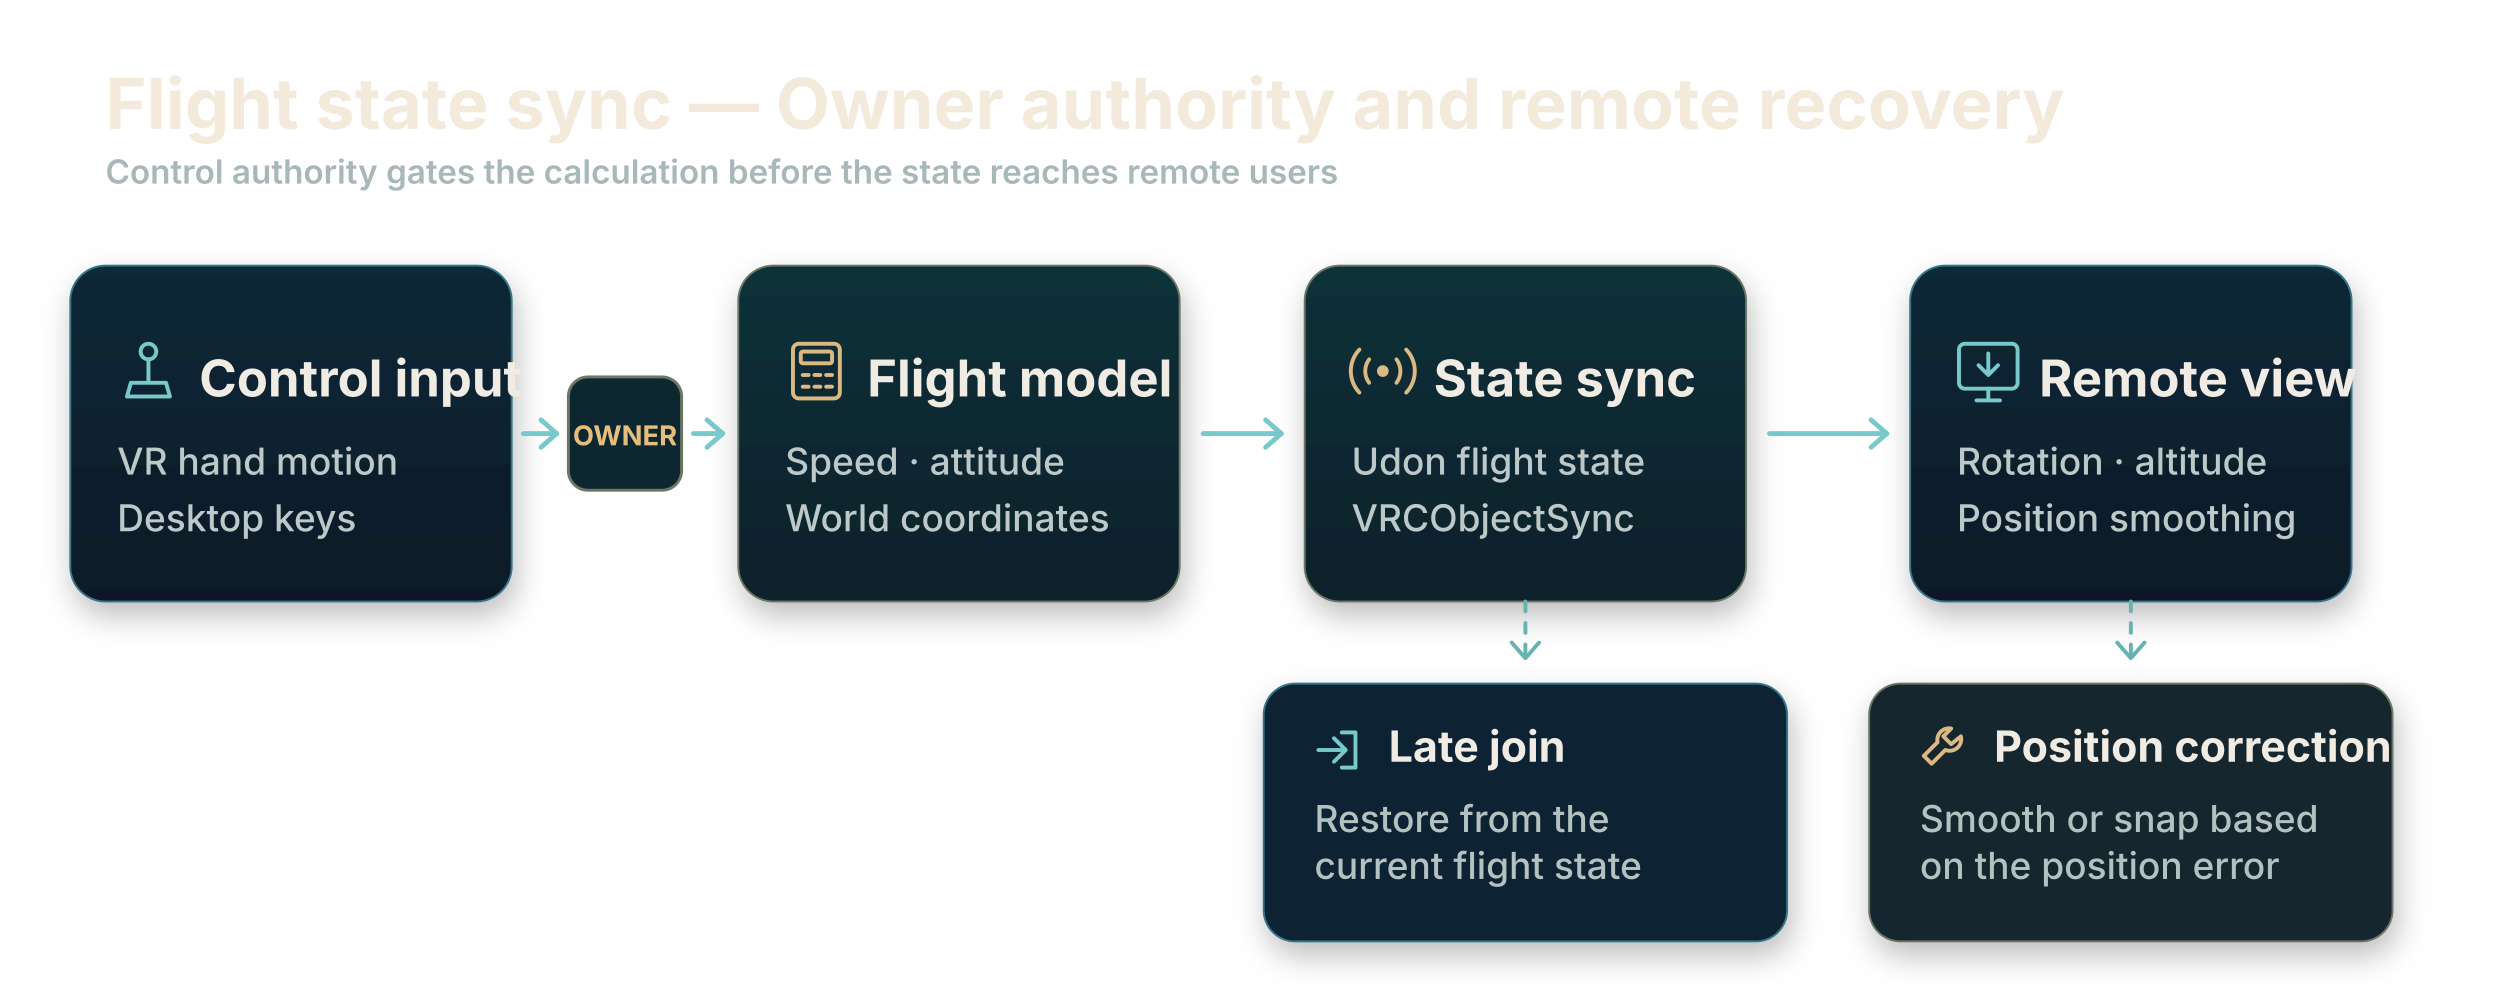
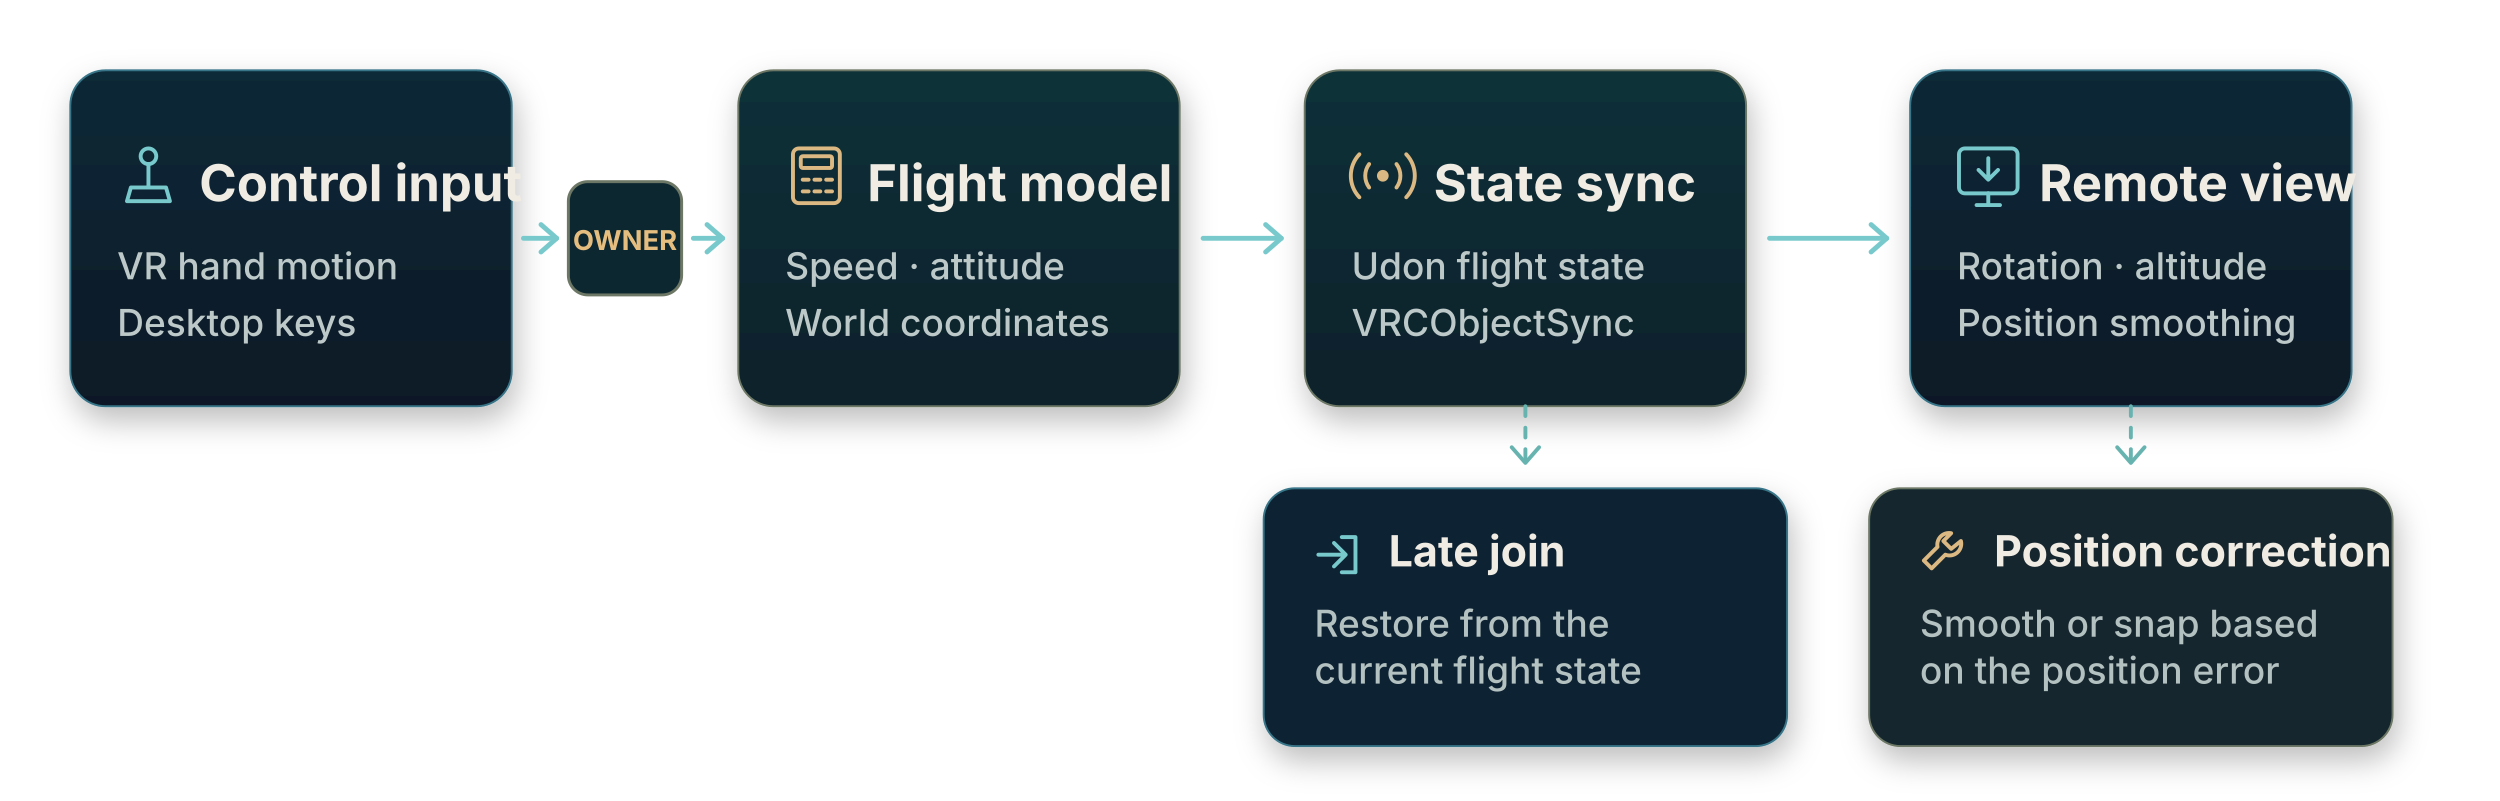
- <svg xmlns="http://www.w3.org/2000/svg" width="1280" height="510" viewBox="0 0 1280 510" role="img" aria-labelledby="title desc">
+ <svg xmlns="http://www.w3.org/2000/svg" width="1280" height="410" viewBox="0 0 1280 410" role="img" aria-labelledby="title desc">
  <defs>
    <linearGradient id="card" x1="0" y1="0" x2="0" y2="1">
      <stop stop-color="#0c2937" />
      <stop offset="1" stop-color="#071925" />
    </linearGradient>
    <linearGradient id="activeCard" x1="0" y1="0" x2="0" y2="1">
      <stop stop-color="#103139" />
      <stop offset="1" stop-color="#09212a" />
    </linearGradient>
    <filter id="shadow" x="-15%" y="-15%" width="130%" height="140%">
      <feDropShadow dy="7" stdDeviation="8" flood-color="#000" flood-opacity=".26" />
    </filter>
    <style>
      text{font-family:Inter,"Segoe UI",sans-serif}
-       .title{fill:#f4eadb;font-size:36px;font-weight:700}.sub{fill:#a8b8b9;font-size:17px;font-weight:600}
      .cardTitle{fill:#f0ece3;font-size:26px;font-weight:700}.detail{fill:#bdc9c9;font-size:19px;font-weight:550}
      .condition{fill:#e5be7f;font-size:14px;font-weight:700}.branchTitle{fill:#f0ece3;font-size:22px;font-weight:700}
      .branchText{fill:#b4c1c1;font-size:19px;font-weight:550}
-       @media (prefers-color-scheme:light){.title{fill:#173f50}.sub{fill:#586f76}}
    </style>
  </defs>
-   <text x="54" y="66" class="title">Flight state sync — Owner authority and remote recovery</text>
-   <text x="54" y="94" class="sub">Control authority gates the calculation before the state reaches remote users</text>
-   <g filter="url(#shadow)">
-     <rect x="36" y="136" width="226" height="172" rx="18" fill="url(#card)" stroke="#397488" />
-     <rect x="378" y="136" width="226" height="172" rx="18" fill="url(#activeCard)" stroke="#6d7765" />
-     <rect x="668" y="136" width="226" height="172" rx="18" fill="url(#activeCard)" stroke="#6d7765" />
-     <rect x="978" y="136" width="226" height="172" rx="18" fill="url(#card)" stroke="#397488" />
+   <g transform="translate(0 -100)">
+     <g filter="url(#shadow)">
+       <rect x="36" y="136" width="226" height="172" rx="18" fill="url(#card)" stroke="#397488" />
+       <rect x="378" y="136" width="226" height="172" rx="18" fill="url(#activeCard)" stroke="#6d7765" />
+       <rect x="668" y="136" width="226" height="172" rx="18" fill="url(#activeCard)" stroke="#6d7765" />
+       <rect x="978" y="136" width="226" height="172" rx="18" fill="url(#card)" stroke="#397488" />
+     </g>
+     <g transform="translate(60 174)" fill="none" stroke="#78c9cc" stroke-width="2" stroke-linecap="round" stroke-linejoin="round">
+       <circle cx="16" cy="6" r="4" />
+       <path d="M16 10v12M7 22h18l2 7H5l2-7" />
+     </g>
+     <text x="102" y="203" class="cardTitle">Control input</text>
+     <text x="60" y="243" class="detail">VR hand motion</text>
+     <text x="60" y="272" class="detail">Desktop keys</text>
+     <g transform="translate(402 174)" fill="none" stroke="#dcb982" stroke-width="2" stroke-linecap="round" stroke-linejoin="round">
+       <rect x="4" y="2" width="24" height="28" rx="3" />
+       <rect x="8" y="6" width="16" height="6" rx="1" />
+       <path d="M9 18h3M15 18h3M21 18h3M9 24h3M15 24h3M21 24h3" />
+     </g>
+     <text x="444" y="203" class="cardTitle">Flight model</text>
+     <text x="402" y="243" class="detail">Speed · attitude</text>
+     <text x="402" y="272" class="detail">World coordinates</text>
+     <g transform="translate(692 174)" fill="none" stroke="#dcb982" stroke-width="2" stroke-linecap="round" stroke-linejoin="round">
+       <circle cx="16" cy="16" r="3" fill="#dcb982" stroke="none" />
+       <path d="M9 10a10 10 0 0 0 0 12M23 10a10 10 0 0 1 0 12M4 5a16 16 0 0 0 0 22M28 5a16 16 0 0 1 0 22" />
+     </g>
+     <text x="734" y="203" class="cardTitle">State sync</text>
+     <text x="692" y="243" class="detail">Udon flight state</text>
+     <text x="692" y="272" class="detail">VRCObjectSync</text>
+     <g transform="translate(1002 174)" fill="none" stroke="#78c9cc" stroke-width="2" stroke-linecap="round" stroke-linejoin="round">
+       <rect x="1" y="2" width="30" height="23" rx="3" />
+       <path d="M10 31h12M16 25v6M16 7v11M11 13l5 5 5-5" />
+     </g>
+     <text x="1044" y="203" class="cardTitle">Remote view</text>
+     <text x="1002" y="243" class="detail">Rotation · altitude</text>
+     <text x="1002" y="272" class="detail">Position smoothing</text>
+     <g fill="none" stroke="#78c9cc" stroke-width="2.5" stroke-linecap="round" stroke-linejoin="round">
+       <path d="M268 222h17" />
+       <path d="M277 215l8 7-8 7" />
+       <path d="M355 222h15" />
+       <path d="M362 215l8 7-8 7" />
+       <path d="M616 222h40" />
+       <path d="M648 215l8 7-8 7" />
+       <path d="M906 222h60" />
+       <path d="M958 215l8 7-8 7" />
+     </g>
+     <rect x="291" y="193" width="58" height="58" rx="10" fill="#0d2730" stroke="#6d7765" stroke-width="1.5" />
+     <text x="320" y="228" class="condition" text-anchor="middle">OWNER</text>
+     <g fill="none" stroke="#67b3b0" stroke-width="2" stroke-linecap="round" stroke-linejoin="round" stroke-dasharray="5 6">
+       <path d="M781 308v29" />
+       <path d="M1091 308v29" />
+     </g>
+     <g fill="none" stroke="#67b3b0" stroke-width="2" stroke-linecap="round" stroke-linejoin="round">
+       <path d="M774 329l7 8 7-8" />
+       <path d="M1084 329l7 8 7-8" />
+     </g>
+     <g filter="url(#shadow)">
+       <rect x="647" y="350" width="268" height="132" rx="16" fill="#092431" stroke="#397488" />
+       <rect x="957" y="350" width="268" height="132" rx="16" fill="#14282d" stroke="#6d7765" />
+     </g>
+     <g transform="translate(673 372)" fill="none" stroke="#78c9cc" stroke-width="2" stroke-linecap="round" stroke-linejoin="round">
+       <path d="M14 3h7v18h-7M2 12h14M10 6l6 6-6 6" />
+     </g>
+     <text x="711" y="390" class="branchTitle">Late join</text>
+     <text x="673" y="426" class="branchText">Restore from the</text>
+     <text x="673" y="450" class="branchText">current flight state</text>
+     <g transform="translate(983 372)" fill="none" stroke="#dcb982" stroke-width="2" stroke-linecap="round" stroke-linejoin="round">
+       <path d="M21 5a6 6 0 0 1-8 7l-7 7-4-4 7-7a6 6 0 0 1 7-7l-4 4 4 4z" />
+     </g>
+     <text x="1021" y="390" class="branchTitle">Position correction</text>
+     <text x="983" y="426" class="branchText">Smooth or snap based</text>
+     <text x="983" y="450" class="branchText">on the position error</text>
  </g>
-   <g transform="translate(60 174)" fill="none" stroke="#78c9cc" stroke-width="2" stroke-linecap="round" stroke-linejoin="round">
-     <circle cx="16" cy="6" r="4" />
-     <path d="M16 10v12M7 22h18l2 7H5l2-7" />
-   </g>
-   <text x="102" y="203" class="cardTitle">Control input</text>
-   <text x="60" y="243" class="detail">VR hand motion</text>
-   <text x="60" y="272" class="detail">Desktop keys</text>
-   <g transform="translate(402 174)" fill="none" stroke="#dcb982" stroke-width="2" stroke-linecap="round" stroke-linejoin="round">
-     <rect x="4" y="2" width="24" height="28" rx="3" />
-     <rect x="8" y="6" width="16" height="6" rx="1" />
-     <path d="M9 18h3M15 18h3M21 18h3M9 24h3M15 24h3M21 24h3" />
-   </g>
-   <text x="444" y="203" class="cardTitle">Flight model</text>
-   <text x="402" y="243" class="detail">Speed · attitude</text>
-   <text x="402" y="272" class="detail">World coordinates</text>
-   <g transform="translate(692 174)" fill="none" stroke="#dcb982" stroke-width="2" stroke-linecap="round" stroke-linejoin="round">
-     <circle cx="16" cy="16" r="3" fill="#dcb982" stroke="none" />
-     <path d="M9 10a10 10 0 0 0 0 12M23 10a10 10 0 0 1 0 12M4 5a16 16 0 0 0 0 22M28 5a16 16 0 0 1 0 22" />
-   </g>
-   <text x="734" y="203" class="cardTitle">State sync</text>
-   <text x="692" y="243" class="detail">Udon flight state</text>
-   <text x="692" y="272" class="detail">VRCObjectSync</text>
-   <g transform="translate(1002 174)" fill="none" stroke="#78c9cc" stroke-width="2" stroke-linecap="round" stroke-linejoin="round">
-     <rect x="1" y="2" width="30" height="23" rx="3" />
-     <path d="M10 31h12M16 25v6M16 7v11M11 13l5 5 5-5" />
-   </g>
-   <text x="1044" y="203" class="cardTitle">Remote view</text>
-   <text x="1002" y="243" class="detail">Rotation · altitude</text>
-   <text x="1002" y="272" class="detail">Position smoothing</text>
-   <g fill="none" stroke="#78c9cc" stroke-width="2.5" stroke-linecap="round" stroke-linejoin="round">
-     <path d="M268 222h17" />
-     <path d="M277 215l8 7-8 7" />
-     <path d="M355 222h15" />
-     <path d="M362 215l8 7-8 7" />
-     <path d="M616 222h40" />
-     <path d="M648 215l8 7-8 7" />
-     <path d="M906 222h60" />
-     <path d="M958 215l8 7-8 7" />
-   </g>
-   <rect x="291" y="193" width="58" height="58" rx="10" fill="#0d2730" stroke="#6d7765" stroke-width="1.5" />
-   <text x="320" y="228" class="condition" text-anchor="middle">OWNER</text>
-   <g fill="none" stroke="#67b3b0" stroke-width="2" stroke-linecap="round" stroke-linejoin="round" stroke-dasharray="5 6">
-     <path d="M781 308v29" />
-     <path d="M1091 308v29" />
-   </g>
-   <g fill="none" stroke="#67b3b0" stroke-width="2" stroke-linecap="round" stroke-linejoin="round">
-     <path d="M774 329l7 8 7-8" />
-     <path d="M1084 329l7 8 7-8" />
-   </g>
-   <g filter="url(#shadow)">
-     <rect x="647" y="350" width="268" height="132" rx="16" fill="#092431" stroke="#397488" />
-     <rect x="957" y="350" width="268" height="132" rx="16" fill="#14282d" stroke="#6d7765" />
-   </g>
-   <g transform="translate(673 372)" fill="none" stroke="#78c9cc" stroke-width="2" stroke-linecap="round" stroke-linejoin="round">
-     <path d="M14 3h7v18h-7M2 12h14M10 6l6 6-6 6" />
-   </g>
-   <text x="711" y="390" class="branchTitle">Late join</text>
-   <text x="673" y="426" class="branchText">Restore from the</text>
-   <text x="673" y="450" class="branchText">current flight state</text>
-   <g transform="translate(983 372)" fill="none" stroke="#dcb982" stroke-width="2" stroke-linecap="round" stroke-linejoin="round">
-     <path d="M21 5a6 6 0 0 1-8 7l-7 7-4-4 7-7a6 6 0 0 1 7-7l-4 4 4 4z" />
-   </g>
-   <text x="1021" y="390" class="branchTitle">Position correction</text>
-   <text x="983" y="426" class="branchText">Smooth or snap based</text>
-   <text x="983" y="450" class="branchText">on the position error</text>
</svg>
